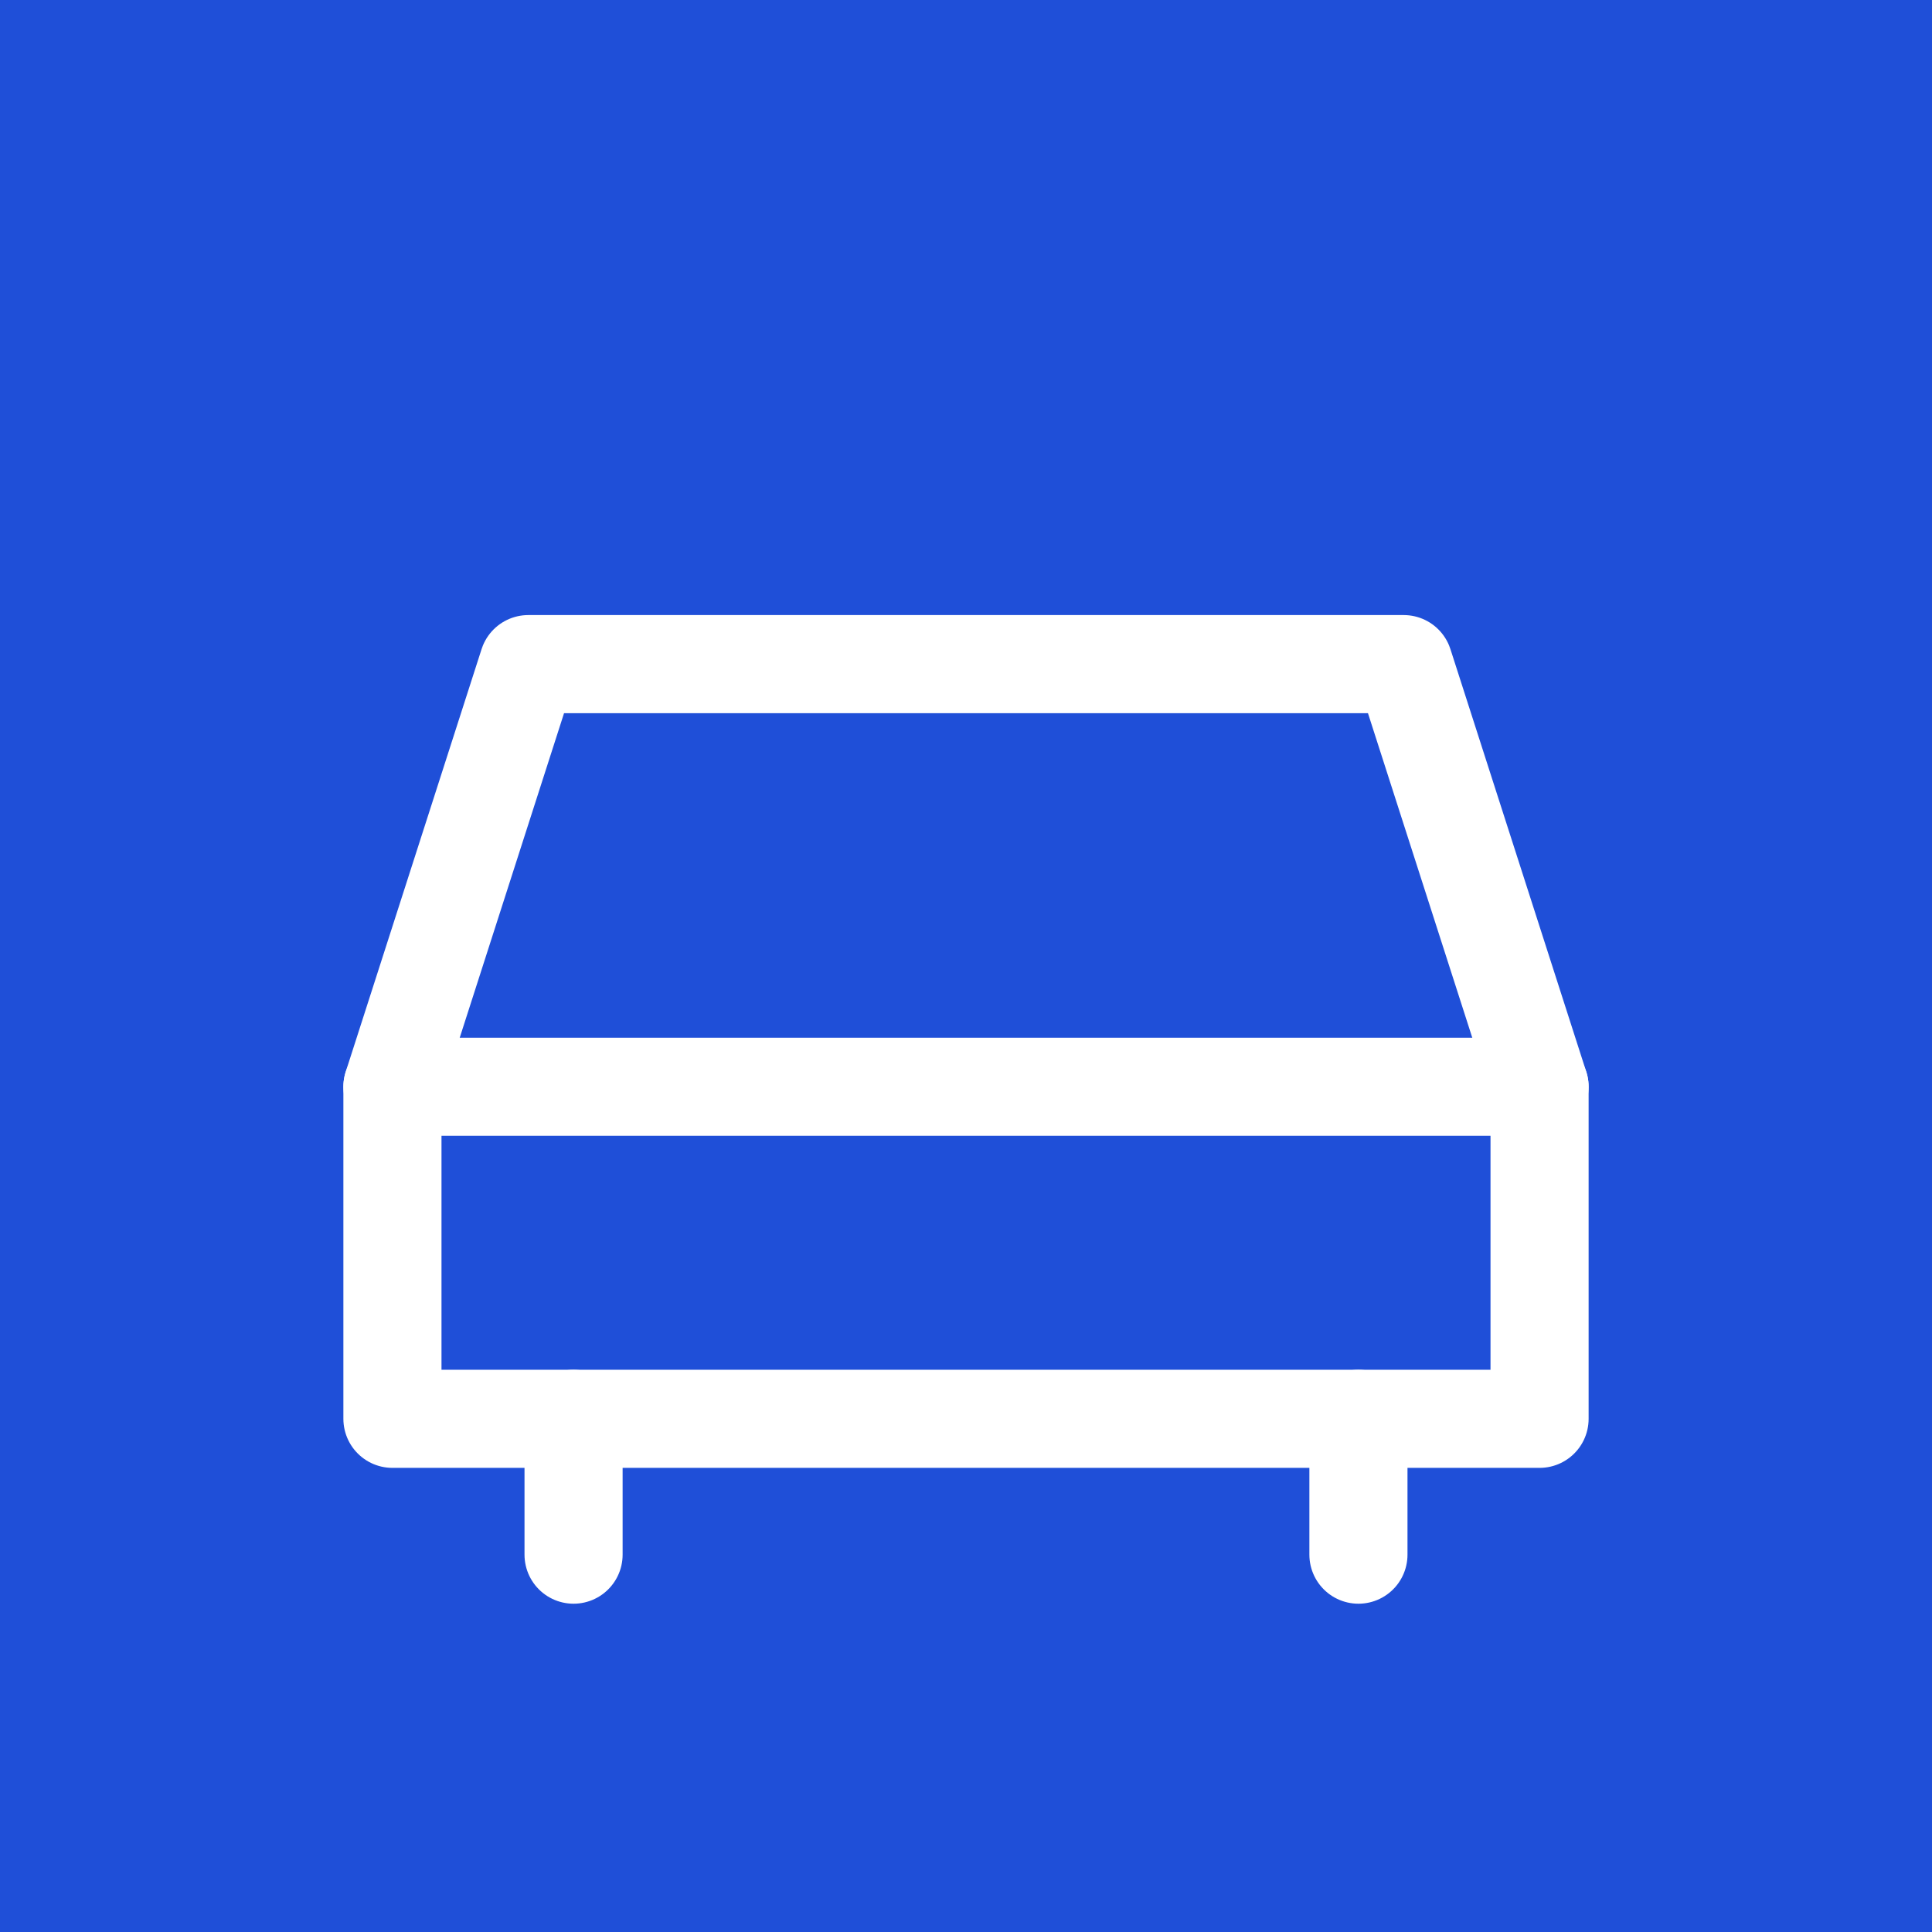
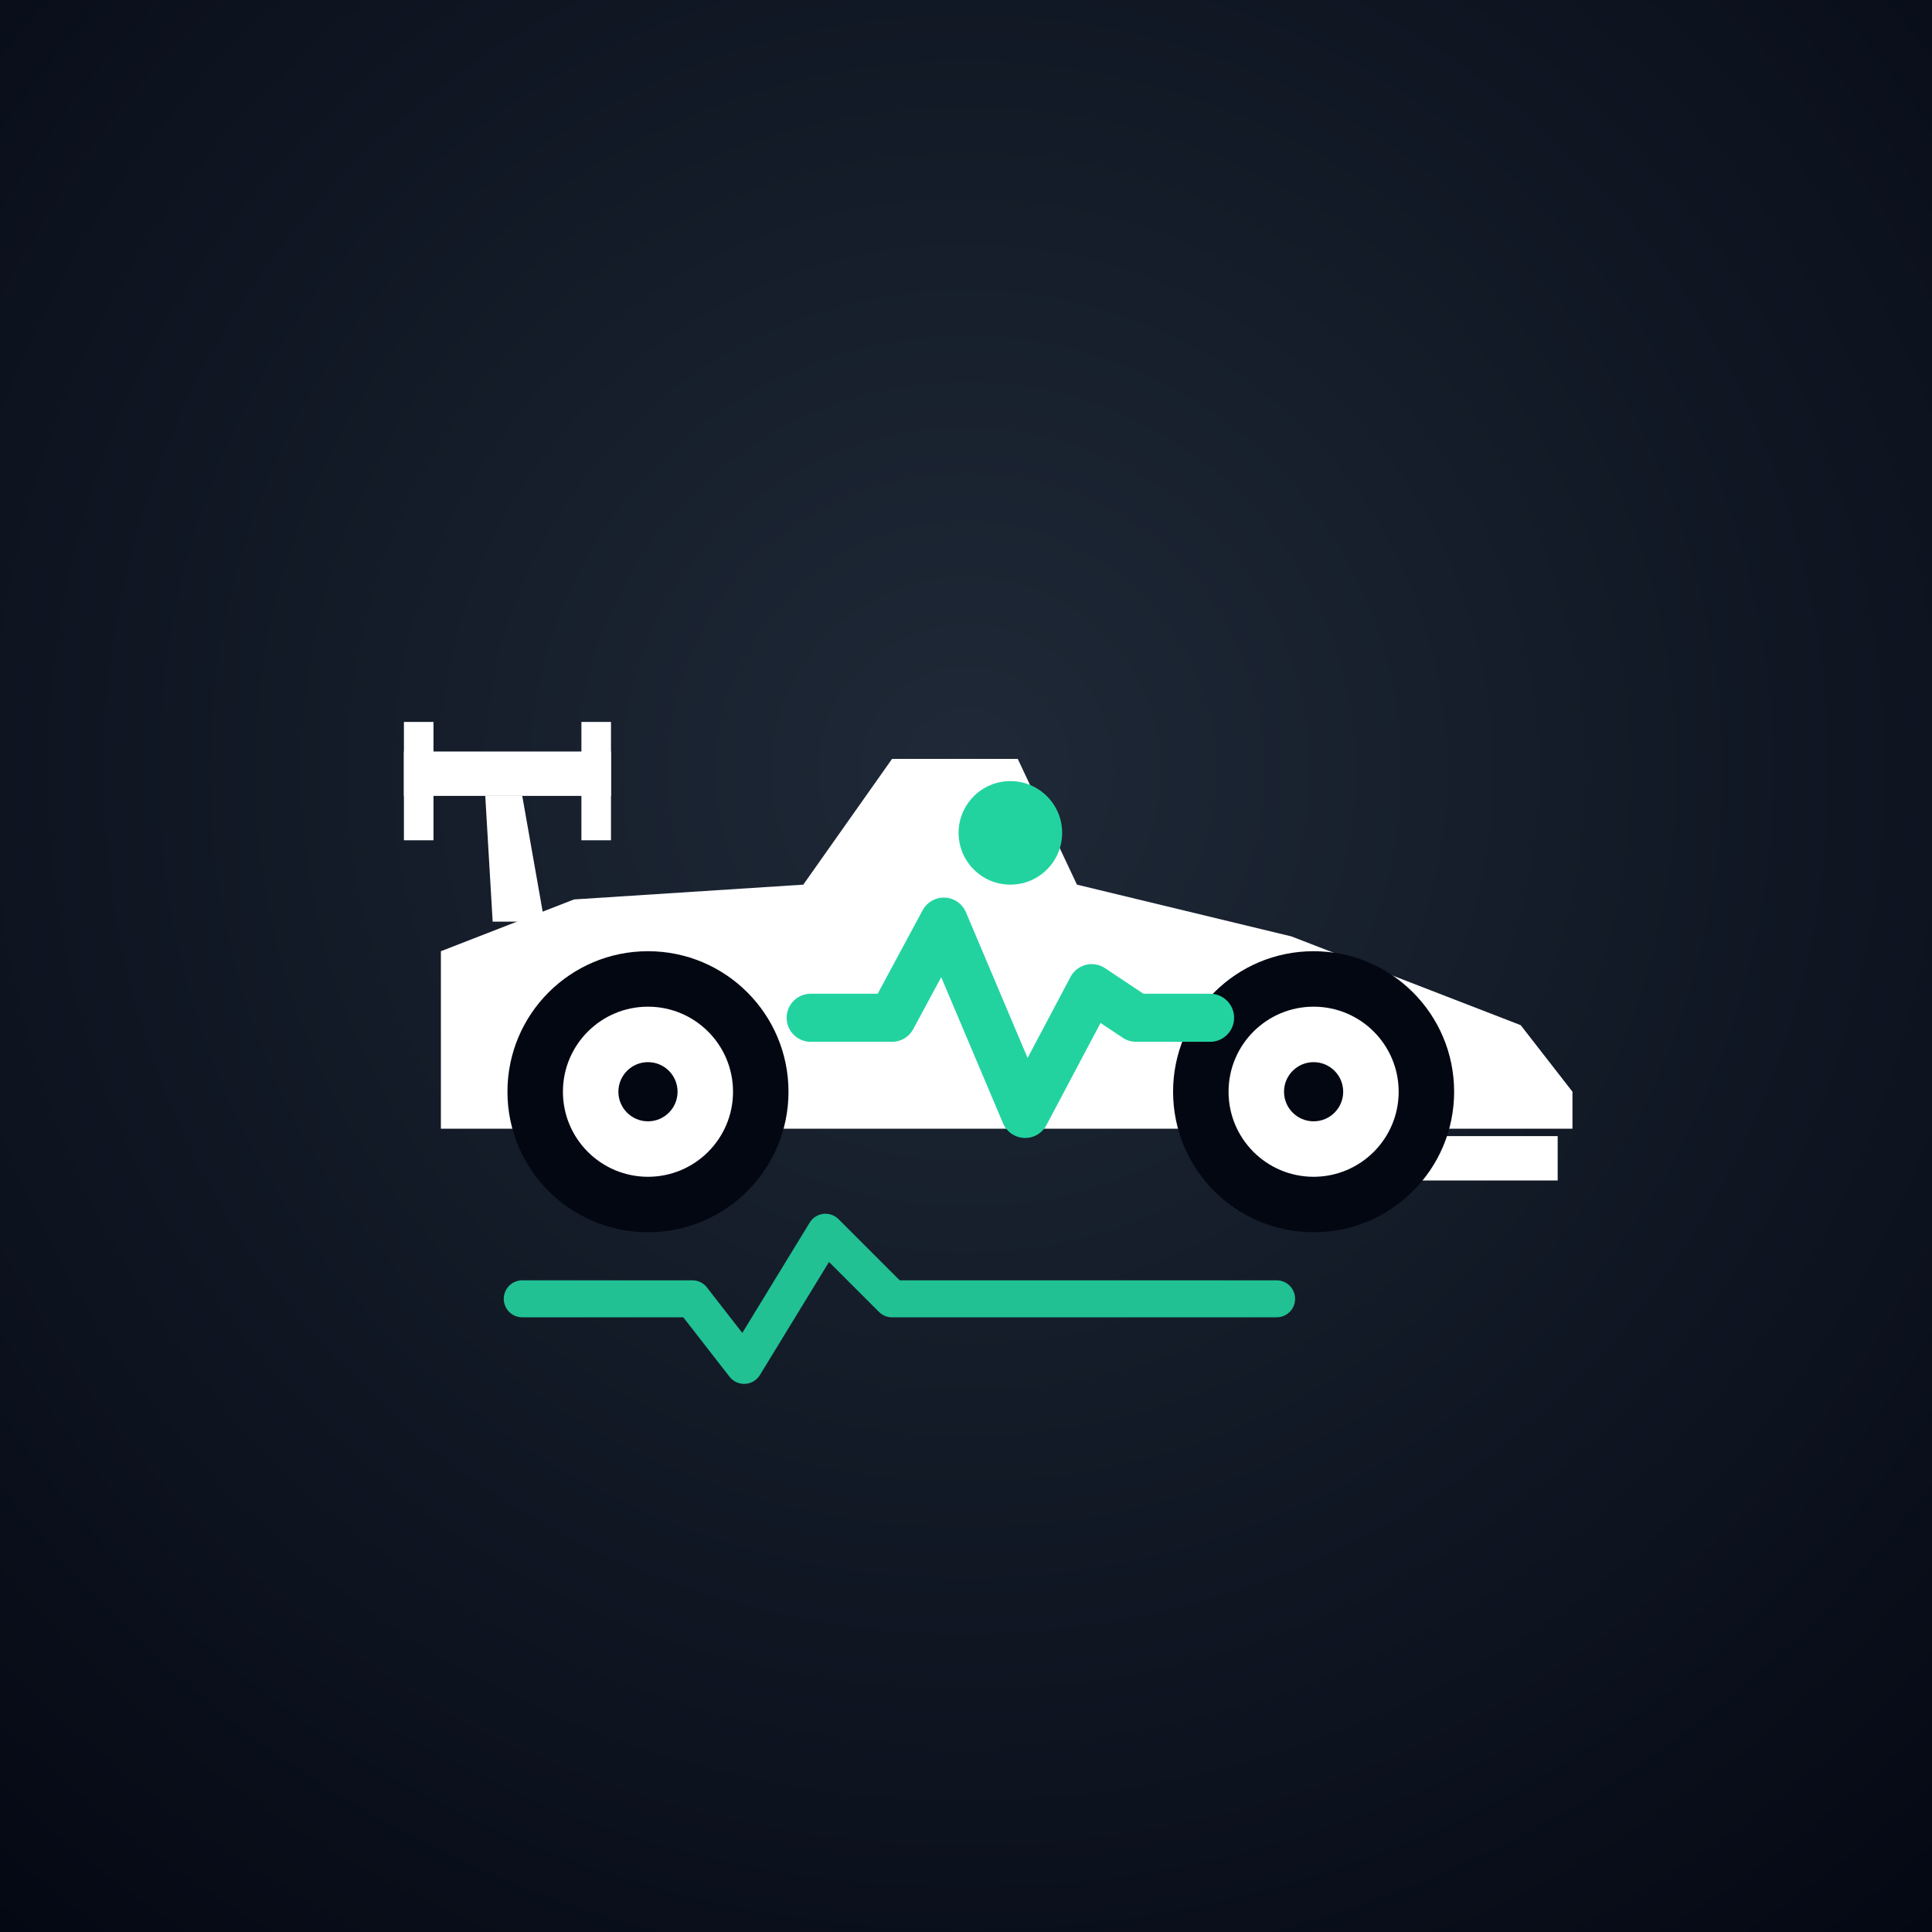
<svg xmlns="http://www.w3.org/2000/svg" viewBox="0 0 512 512">
-   <rect width="512" height="512" fill="#1F4FD8" />
-   <g fill="none" stroke="#fff" stroke-width="26" stroke-linecap="round" stroke-linejoin="round">
-     <path d="M104 288l36-112h232l36 112v88H104z" />
-     <path d="M104 288h304M152 376v36M360 376v36" />
+   <defs>
+     <radialGradient id="d" cx=".5" cy=".4" r=".8">
+       <stop offset="0" stop-color="#1F2937" />
+       <stop offset="1" stop-color="#030712" />
+     </radialGradient>
+   </defs>
+   <rect width="512" height="512" fill="url(#d)" />
+   <g transform="translate(256 256) scale(.98) translate(-256 -256) translate(0 -6)">
+     <path d="M104 204h56v12h-56z" fill="#fff" />
+     <path d="M104 196h8v32h-8zM152 196h8v32h-8z" fill="#fff" />
+     <path d="M126 216l10 0 6 34-14 0z" fill="#fff" />
+     <path d="M114 306V258l36-14 62-4 24-34h34l16 34 58 14 62 24 14 18v10z" fill="#fff" />
+     <path d="M366 308h50v12h-50z" fill="#fff" />
+     <circle cx="268" cy="226" r="14" fill="#22D3A0" />
+     <circle cx="170" cy="296" r="38" fill="#030712" />
+     <circle cx="170" cy="296" r="23" fill="#fff" />
+     <circle cx="170" cy="296" r="8" fill="#030712" />
+     <circle cx="350" cy="296" r="38" fill="#030712" />
+     <circle cx="350" cy="296" r="23" fill="#fff" />
+     <circle cx="350" cy="296" r="8" fill="#030712" />
+     <path d="M214 276h22l14-26 22 52 18-34 12 8h20" fill="none" stroke="#22D3A0" stroke-width="13" stroke-linecap="round" stroke-linejoin="round" />
+     <path d="M136 352h46l14 18 22-36 18 18h104" fill="none" stroke="#22D3A0" stroke-width="10" stroke-linecap="round" stroke-linejoin="round" opacity=".9" />
  </g>
</svg>
